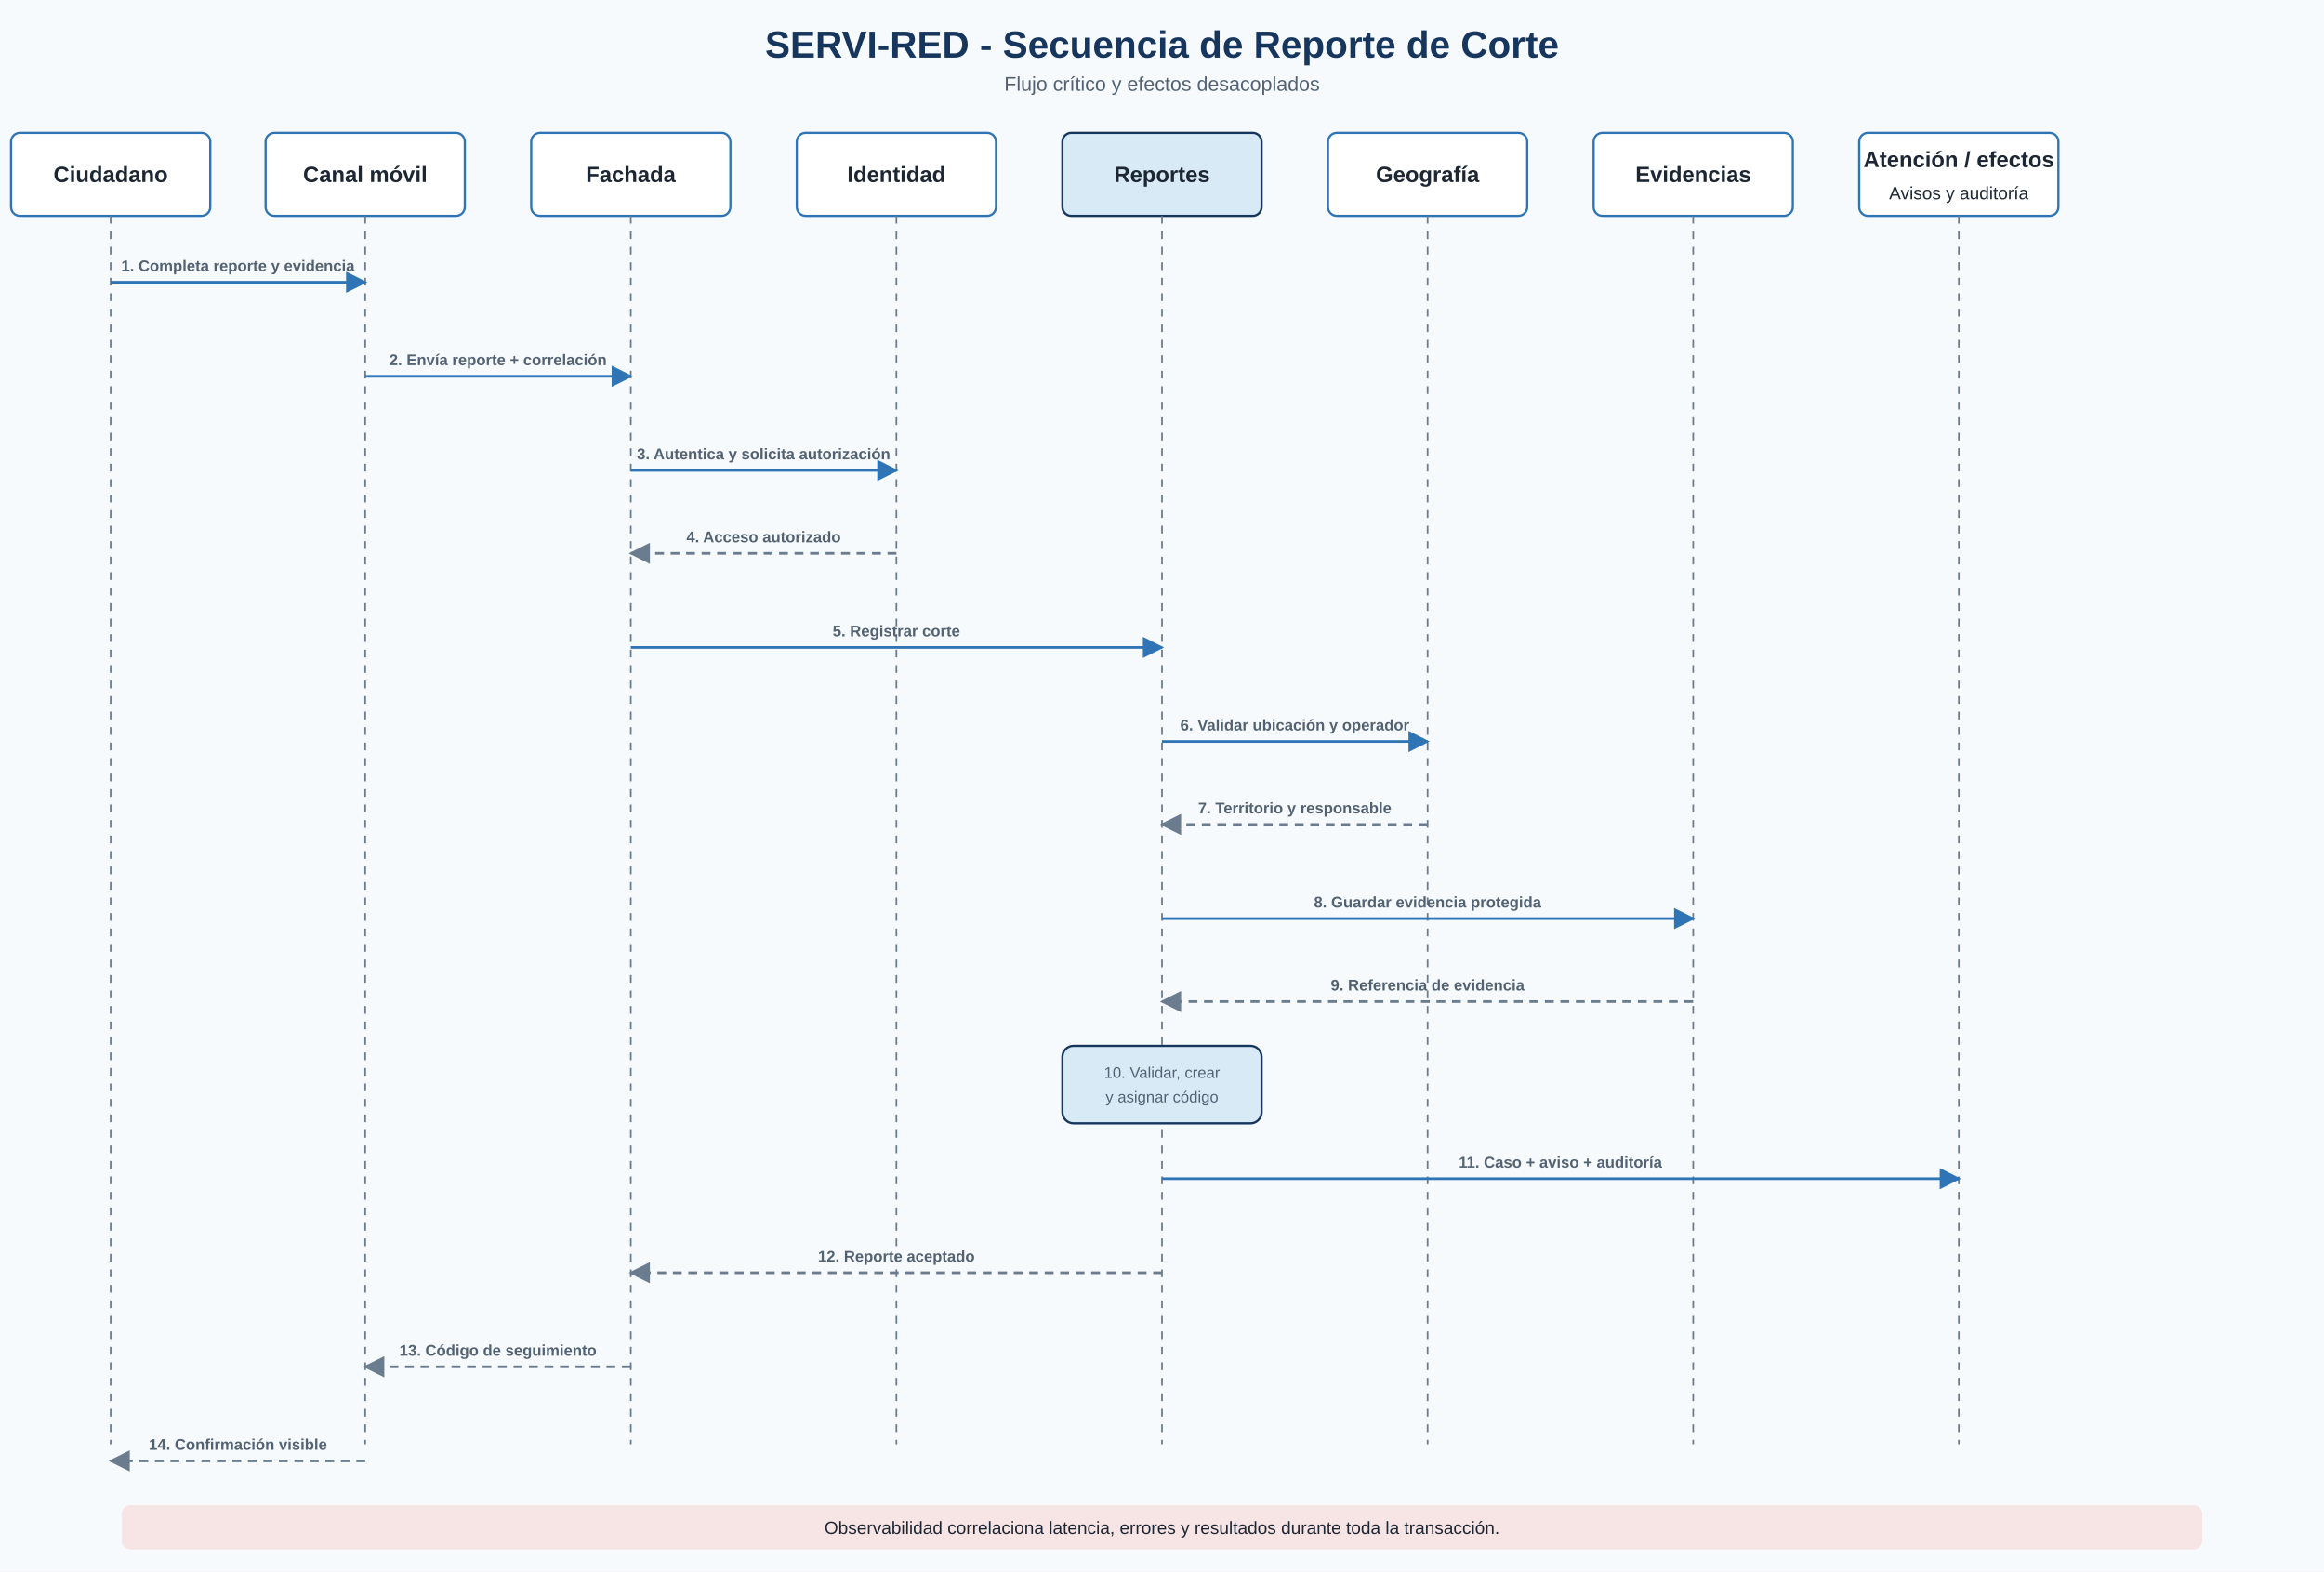
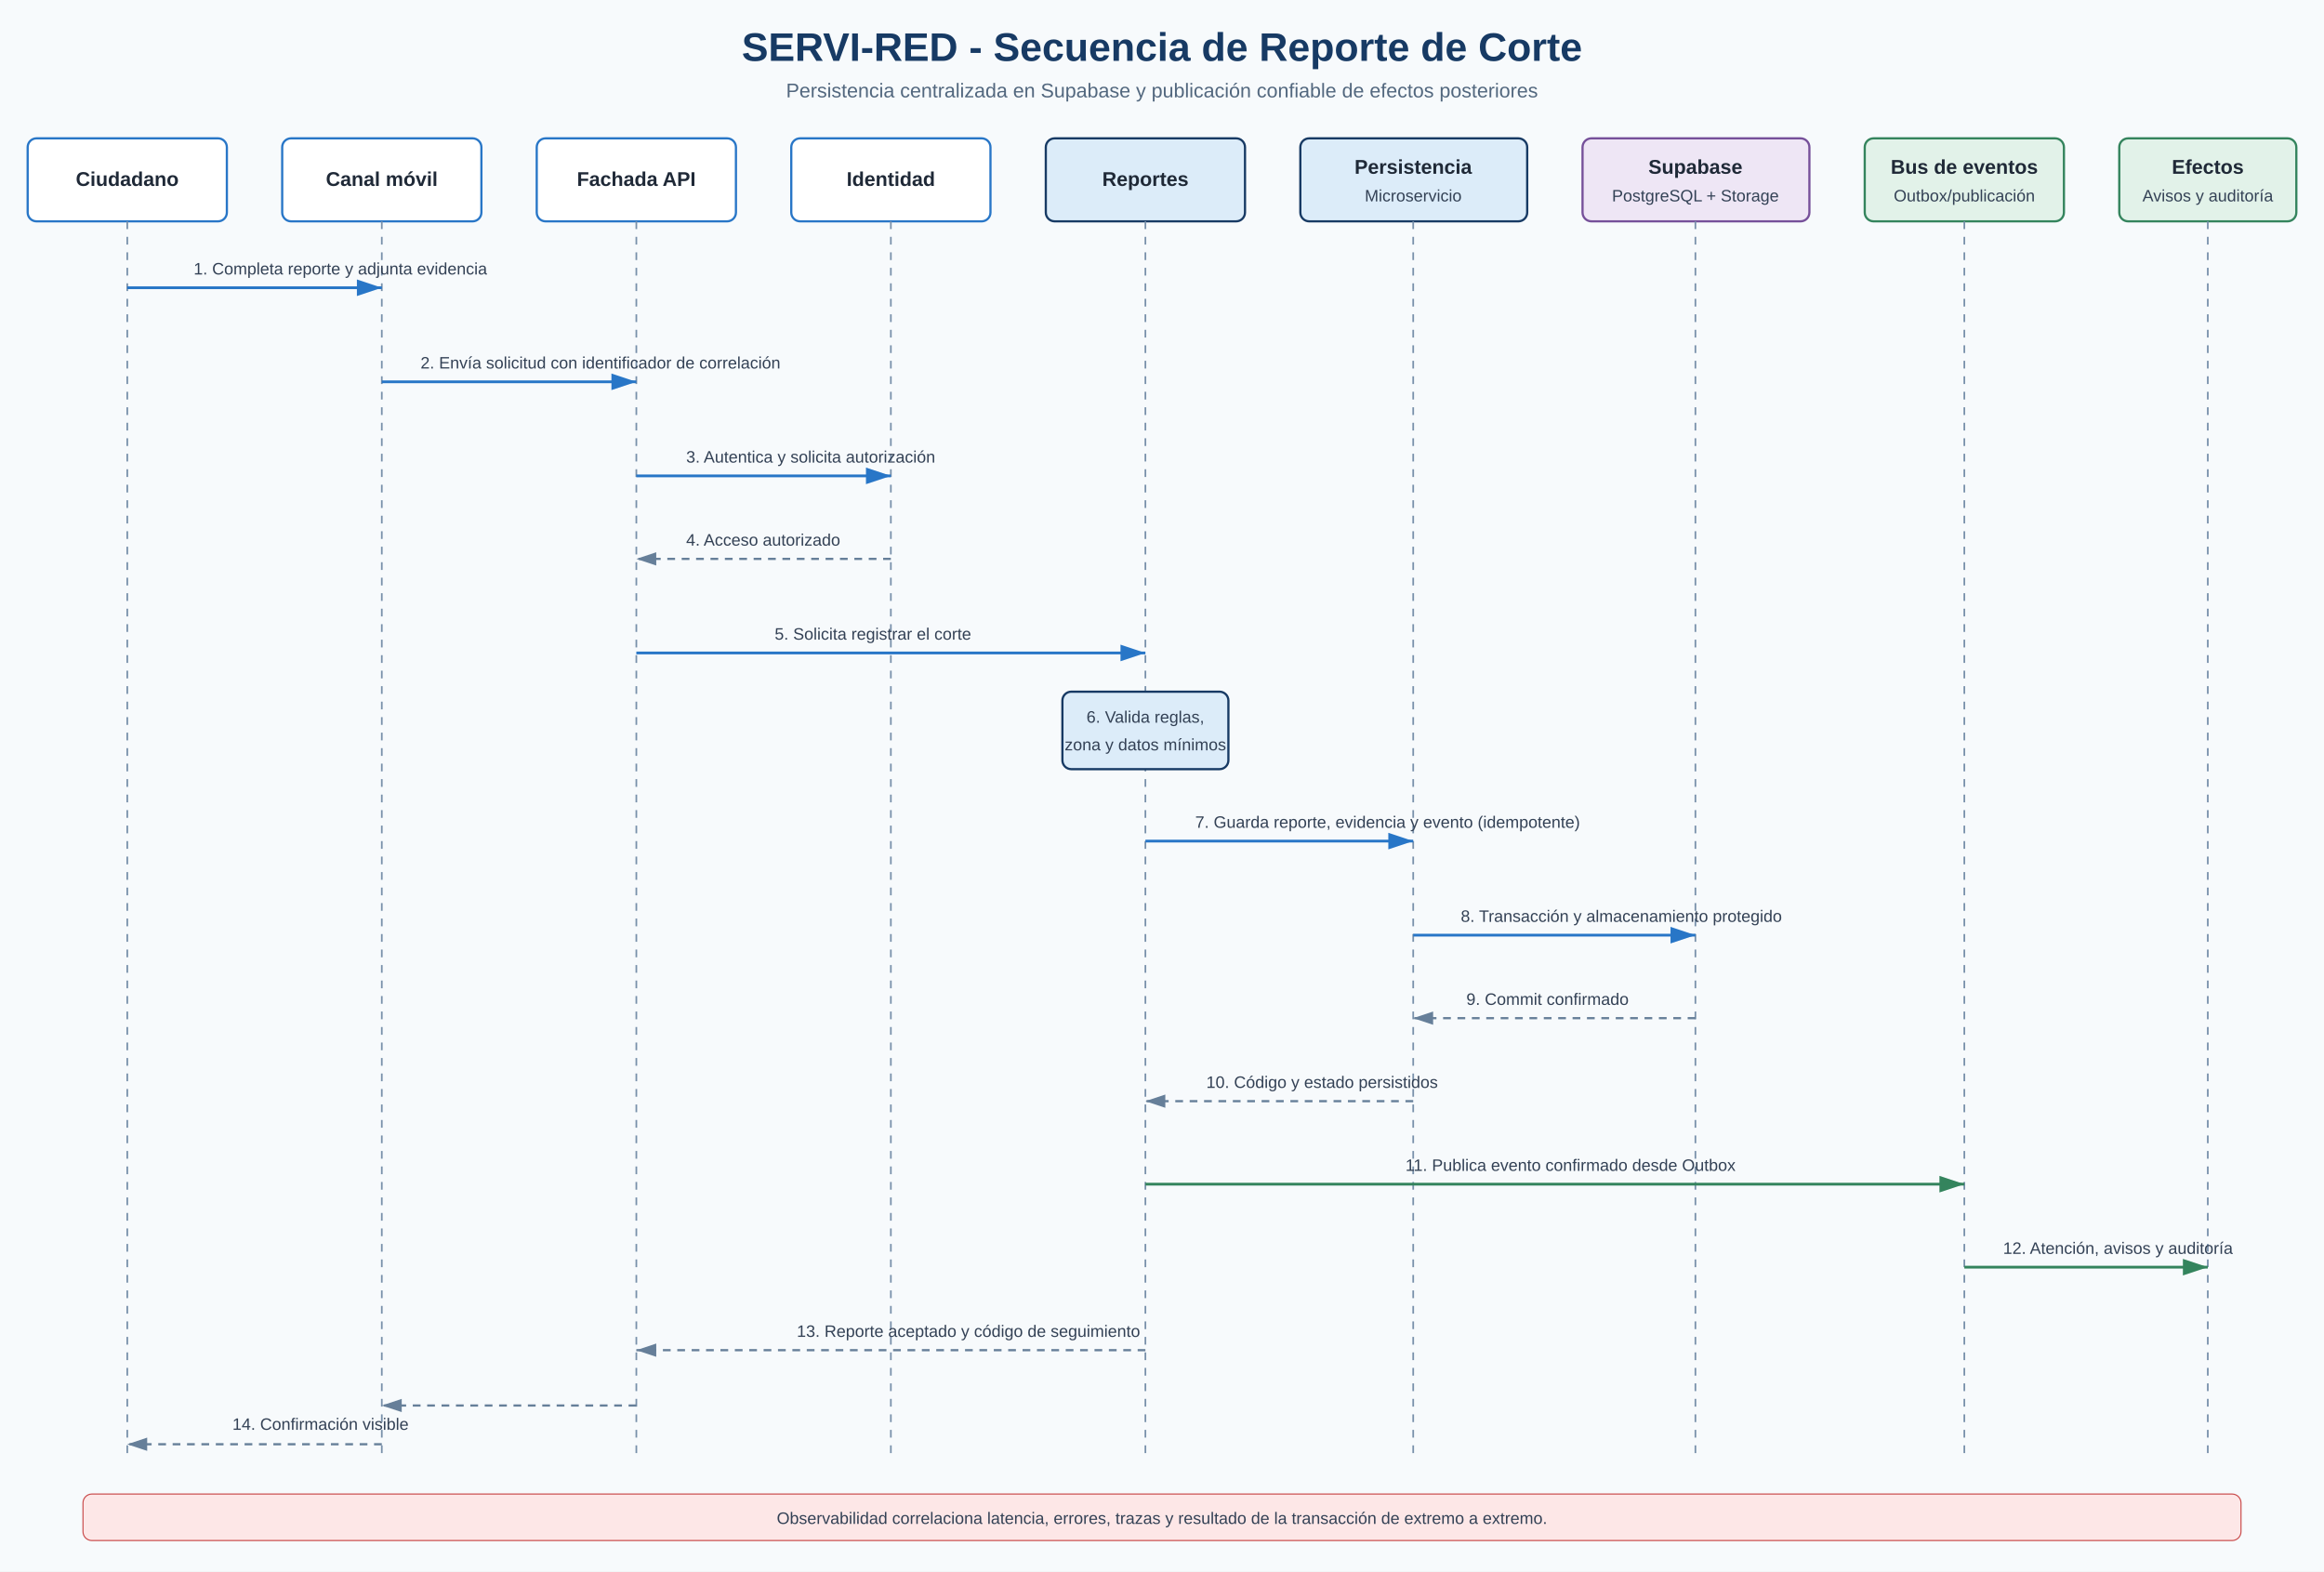
<svg xmlns="http://www.w3.org/2000/svg" width="2100" height="1420" viewBox="0 0 2100 1420">
  <defs>
-     <filter id="shadow" x="-20%" y="-20%" width="140%" height="140%">
-       <feDropShadow dx="0" dy="4" stdDeviation="5" flood-color="#17365D" flood-opacity="0.14" />
-     </filter>
-     <marker id="arrow" viewBox="0 0 10 10" refX="9" refY="5" markerWidth="8" markerHeight="8" orient="auto-start-reverse">
-       <path d="M 0 0 L 10 5 L 0 10 z" fill="#6B7C8F" />
+     <style>
+       .title{font:700 36px Arial;fill:#173a64}.sub{font:18px Arial;fill:#52677e}.head{fill:#fff;stroke:#2876c7;stroke-width:2}.core{fill:#dcecf9;stroke:#173a64;stroke-width:2}.ext{fill:#e2f2e9;stroke:#34845d;stroke-width:2}.data{fill:#eee6f5;stroke:#76509a;stroke-width:2}.txt{font:700 18px Arial;fill:#1f2937}.small{font:15px Arial;fill:#334155}.life{stroke:#7890aa;stroke-width:1.5;stroke-dasharray:7 7}.call{stroke:#2876c7;stroke-width:2.5;fill:none;marker-end:url(#arrow)}.ret{stroke:#667f99;stroke-width:2;stroke-dasharray:7 6;fill:none;marker-end:url(#arrow2)}.event{stroke:#34845d;stroke-width:2.5;fill:none;marker-end:url(#green)}
+     </style>
+     <marker id="arrow" markerWidth="10" markerHeight="10" refX="9" refY="3" orient="auto">
+       <path d="M0,0 L9,3 L0,6 Z" fill="#2876c7" />
    </marker>
-     <marker id="arrowBlue" viewBox="0 0 10 10" refX="9" refY="5" markerWidth="8" markerHeight="8" orient="auto-start-reverse">
-       <path d="M 0 0 L 10 5 L 0 10 z" fill="#2F75B5" />
+     <marker id="arrow2" markerWidth="10" markerHeight="10" refX="9" refY="3" orient="auto">
+       <path d="M0,0 L9,3 L0,6 Z" fill="#667f99" />
    </marker>
-     <style>
-       text{font-family:Arial,Helvetica,sans-serif;fill:#1D2733}
-       .title{font-size:34px;font-weight:700;fill:#17365D}
-       .subtitle{font-size:18px;fill:#536273}
-       .boxTitle{font-size:20px;font-weight:700}
-       .body{font-size:16px}
-       .small{font-size:14px;fill:#536273}
-       .edge{font-size:14px;font-weight:600;fill:#536273}
-       .zone{font-size:20px;font-weight:700;fill:#17365D}
-     </style>
+     <marker id="green" markerWidth="10" markerHeight="10" refX="9" refY="3" orient="auto">
+       <path d="M0,0 L9,3 L0,6 Z" fill="#34845d" />
+     </marker>
  </defs>
-   <rect width="2100" height="1420" fill="#F7FAFC" />
-   <text x="1050" y="52" text-anchor="middle" class="title">SERVI-RED - Secuencia de Reporte de Corte</text>
-   <text x="1050" y="82" text-anchor="middle" class="subtitle">Flujo crítico y efectos desacoplados</text>
+   <rect width="2100" height="1420" fill="#f7fafc" />
+   <text x="1050" y="55" text-anchor="middle" class="title">SERVI-RED - Secuencia de Reporte de Corte</text>
+   <text x="1050" y="88" text-anchor="middle" class="sub">Persistencia centralizada en Supabase y publicación confiable de efectos posteriores</text>
  <g>
-     <rect x="10" y="120" width="180" height="75" rx="8" fill="#FFFFFF" stroke="#2F75B5" stroke-width="2" />
-     <text x="100" y="164.5" text-anchor="middle" class="boxTitle" fill="#17365D">Ciudadano</text>
-   </g>
-   <line x1="100" y1="195" x2="100" y2="1305" stroke="#6B7C8F" stroke-width="1.5" stroke-dasharray="7 7" />
-   <g>
-     <rect x="240" y="120" width="180" height="75" rx="8" fill="#FFFFFF" stroke="#2F75B5" stroke-width="2" />
-     <text x="330" y="164.5" text-anchor="middle" class="boxTitle" fill="#17365D">Canal móvil</text>
-   </g>
-   <line x1="330" y1="195" x2="330" y2="1305" stroke="#6B7C8F" stroke-width="1.5" stroke-dasharray="7 7" />
-   <g>
-     <rect x="480" y="120" width="180" height="75" rx="8" fill="#FFFFFF" stroke="#2F75B5" stroke-width="2" />
-     <text x="570" y="164.5" text-anchor="middle" class="boxTitle" fill="#17365D">Fachada</text>
-   </g>
-   <line x1="570" y1="195" x2="570" y2="1305" stroke="#6B7C8F" stroke-width="1.5" stroke-dasharray="7 7" />
-   <g>
-     <rect x="720" y="120" width="180" height="75" rx="8" fill="#FFFFFF" stroke="#2F75B5" stroke-width="2" />
-     <text x="810" y="164.5" text-anchor="middle" class="boxTitle" fill="#17365D">Identidad</text>
-   </g>
-   <line x1="810" y1="195" x2="810" y2="1305" stroke="#6B7C8F" stroke-width="1.5" stroke-dasharray="7 7" />
-   <g>
-     <rect x="960" y="120" width="180" height="75" rx="8" fill="#D9EAF7" stroke="#17365D" stroke-width="2" />
-     <text x="1050" y="164.5" text-anchor="middle" class="boxTitle" fill="#17365D">Reportes</text>
-   </g>
-   <line x1="1050" y1="195" x2="1050" y2="1305" stroke="#6B7C8F" stroke-width="1.5" stroke-dasharray="7 7" />
-   <g>
-     <rect x="1200" y="120" width="180" height="75" rx="8" fill="#FFFFFF" stroke="#2F75B5" stroke-width="2" />
-     <text x="1290" y="164.5" text-anchor="middle" class="boxTitle" fill="#17365D">Geografía</text>
-   </g>
-   <line x1="1290" y1="195" x2="1290" y2="1305" stroke="#6B7C8F" stroke-width="1.5" stroke-dasharray="7 7" />
-   <g>
-     <rect x="1440" y="120" width="180" height="75" rx="8" fill="#FFFFFF" stroke="#2F75B5" stroke-width="2" />
-     <text x="1530" y="164.5" text-anchor="middle" class="boxTitle" fill="#17365D">Evidencias</text>
-   </g>
-   <line x1="1530" y1="195" x2="1530" y2="1305" stroke="#6B7C8F" stroke-width="1.5" stroke-dasharray="7 7" />
-   <g>
-     <rect x="1680" y="120" width="180" height="75" rx="8" fill="#FFFFFF" stroke="#2F75B5" stroke-width="2" />
-     <text x="1770" y="151" text-anchor="middle" class="boxTitle" fill="#17365D">Atención / efectos</text>
-     <text x="1770" y="180" text-anchor="middle" class="body">
-       <tspan x="1770" dy="0">Avisos y auditoría</tspan>
-     </text>
-   </g>
-   <line x1="1770" y1="195" x2="1770" y2="1305" stroke="#6B7C8F" stroke-width="1.5" stroke-dasharray="7 7" />
-   <g>
-     <line x1="100" y1="255" x2="330" y2="255" stroke="#2F75B5" stroke-width="2.4" marker-end="url(#arrowBlue)" />
-     <text x="215" y="245" text-anchor="middle" class="edge">1. Completa reporte y evidencia</text>
+     <rect x="25" y="125" width="180" height="75" rx="8" class="head" />
+     <text x="115" y="168" text-anchor="middle" class="txt">Ciudadano</text>
+     <rect x="255" y="125" width="180" height="75" rx="8" class="head" />
+     <text x="345" y="168" text-anchor="middle" class="txt">Canal móvil</text>
+     <rect x="485" y="125" width="180" height="75" rx="8" class="head" />
+     <text x="575" y="168" text-anchor="middle" class="txt">Fachada API</text>
+     <rect x="715" y="125" width="180" height="75" rx="8" class="head" />
+     <text x="805" y="168" text-anchor="middle" class="txt">Identidad</text>
+     <rect x="945" y="125" width="180" height="75" rx="8" class="core" />
+     <text x="1035" y="168" text-anchor="middle" class="txt">Reportes</text>
+     <rect x="1175" y="125" width="205" height="75" rx="8" class="core" />
+     <text x="1277" y="157" text-anchor="middle" class="txt">Persistencia</text>
+     <text x="1277" y="182" text-anchor="middle" class="small">Microservicio</text>
+     <rect x="1430" y="125" width="205" height="75" rx="8" class="data" />
+     <text x="1532" y="157" text-anchor="middle" class="txt">Supabase</text>
+     <text x="1532" y="182" text-anchor="middle" class="small">PostgreSQL + Storage</text>
+     <rect x="1685" y="125" width="180" height="75" rx="8" class="ext" />
+     <text x="1775" y="157" text-anchor="middle" class="txt">Bus de eventos</text>
+     <text x="1775" y="182" text-anchor="middle" class="small">Outbox/publicación</text>
+     <rect x="1915" y="125" width="160" height="75" rx="8" class="ext" />
+     <text x="1995" y="157" text-anchor="middle" class="txt">Efectos</text>
+     <text x="1995" y="182" text-anchor="middle" class="small">Avisos y auditoría</text>
  </g>
  <g>
-     <line x1="330" y1="340" x2="570" y2="340" stroke="#2F75B5" stroke-width="2.4" marker-end="url(#arrowBlue)" />
-     <text x="450" y="330" text-anchor="middle" class="edge">2. Envía reporte + correlación</text>
+     <line x1="115" y1="200" x2="115" y2="1320" class="life" />
+     <line x1="345" y1="200" x2="345" y2="1320" class="life" />
+     <line x1="575" y1="200" x2="575" y2="1320" class="life" />
+     <line x1="805" y1="200" x2="805" y2="1320" class="life" />
+     <line x1="1035" y1="200" x2="1035" y2="1320" class="life" />
+     <line x1="1277" y1="200" x2="1277" y2="1320" class="life" />
+     <line x1="1532" y1="200" x2="1532" y2="1320" class="life" />
+     <line x1="1775" y1="200" x2="1775" y2="1320" class="life" />
+     <line x1="1995" y1="200" x2="1995" y2="1320" class="life" />
  </g>
-   <g>
-     <line x1="570" y1="425" x2="810" y2="425" stroke="#2F75B5" stroke-width="2.4" marker-end="url(#arrowBlue)" />
-     <text x="690" y="415" text-anchor="middle" class="edge">3. Autentica y solicita autorización</text>
+   <g class="small">
+     <text x="175" y="248">1. Completa reporte y adjunta evidencia</text>
+     <path d="M115 260 H345" class="call" />
+     <text x="380" y="333">2. Envía solicitud con identificador de correlación</text>
+     <path d="M345 345 H575" class="call" />
+     <text x="620" y="418">3. Autentica y solicita autorización</text>
+     <path d="M575 430 H805" class="call" />
+     <text x="620" y="493">4. Acceso autorizado</text>
+     <path d="M805 505 H575" class="ret" />
+     <text x="700" y="578">5. Solicita registrar el corte</text>
+     <path d="M575 590 H1035" class="call" />
+     <rect x="960" y="625" width="150" height="70" rx="8" class="core" />
+     <text x="1035" y="653" text-anchor="middle">6. Valida reglas,</text>
+     <text x="1035" y="678" text-anchor="middle">zona y datos mínimos</text>
+     <text x="1080" y="748">7. Guarda reporte, evidencia y evento (idempotente)</text>
+     <path d="M1035 760 H1277" class="call" />
+     <text x="1320" y="833">8. Transacción y almacenamiento protegido</text>
+     <path d="M1277 845 H1532" class="call" />
+     <text x="1325" y="908">9. Commit confirmado</text>
+     <path d="M1532 920 H1277" class="ret" />
+     <text x="1090" y="983">10. Código y estado persistidos</text>
+     <path d="M1277 995 H1035" class="ret" />
+     <text x="1270" y="1058">11. Publica evento confirmado desde Outbox</text>
+     <path d="M1035 1070 H1775" class="event" />
+     <text x="1810" y="1133">12. Atención, avisos y auditoría</text>
+     <path d="M1775 1145 H1995" class="event" />
+     <text x="720" y="1208">13. Reporte aceptado y código de seguimiento</text>
+     <path d="M1035 1220 H575" class="ret" />
+     <path d="M575 1270 H345" class="ret" />
+     <path d="M345 1305 H115" class="ret" />
+     <text x="210" y="1292">14. Confirmación visible</text>
  </g>
-   <g>
-     <line x1="810" y1="500" x2="570" y2="500" stroke="#6B7C8F" stroke-width="2.4" stroke-dasharray="8 6" marker-end="url(#arrow)" />
-     <text x="690" y="490" text-anchor="middle" class="edge">4. Acceso autorizado</text>
-   </g>
-   <g>
-     <line x1="570" y1="585" x2="1050" y2="585" stroke="#2F75B5" stroke-width="2.4" marker-end="url(#arrowBlue)" />
-     <text x="810" y="575" text-anchor="middle" class="edge">5. Registrar corte</text>
-   </g>
-   <g>
-     <line x1="1050" y1="670" x2="1290" y2="670" stroke="#2F75B5" stroke-width="2.4" marker-end="url(#arrowBlue)" />
-     <text x="1170" y="660" text-anchor="middle" class="edge">6. Validar ubicación y operador</text>
-   </g>
-   <g>
-     <line x1="1290" y1="745" x2="1050" y2="745" stroke="#6B7C8F" stroke-width="2.4" stroke-dasharray="8 6" marker-end="url(#arrow)" />
-     <text x="1170" y="735" text-anchor="middle" class="edge">7. Territorio y responsable</text>
-   </g>
-   <g>
-     <line x1="1050" y1="830" x2="1530" y2="830" stroke="#2F75B5" stroke-width="2.4" marker-end="url(#arrowBlue)" />
-     <text x="1290" y="820" text-anchor="middle" class="edge">8. Guardar evidencia protegida</text>
-   </g>
-   <g>
-     <line x1="1530" y1="905" x2="1050" y2="905" stroke="#6B7C8F" stroke-width="2.4" stroke-dasharray="8 6" marker-end="url(#arrow)" />
-     <text x="1290" y="895" text-anchor="middle" class="edge">9. Referencia de evidencia</text>
-   </g>
-   <rect x="960" y="945" width="180" height="70" rx="10" fill="#D9EAF7" stroke="#17365D" stroke-width="2" />
-   <text x="1050" y="974" text-anchor="middle" class="small">10. Validar, crear</text>
-   <text x="1050" y="996" text-anchor="middle" class="small">y asignar código</text>
-   <g>
-     <line x1="1050" y1="1065" x2="1770" y2="1065" stroke="#2F75B5" stroke-width="2.4" marker-end="url(#arrowBlue)" />
-     <text x="1410" y="1055" text-anchor="middle" class="edge">11. Caso + aviso + auditoría</text>
-   </g>
-   <g>
-     <line x1="1050" y1="1150" x2="570" y2="1150" stroke="#6B7C8F" stroke-width="2.4" stroke-dasharray="8 6" marker-end="url(#arrow)" />
-     <text x="810" y="1140" text-anchor="middle" class="edge">12. Reporte aceptado</text>
-   </g>
-   <g>
-     <line x1="570" y1="1235" x2="330" y2="1235" stroke="#6B7C8F" stroke-width="2.4" stroke-dasharray="8 6" marker-end="url(#arrow)" />
-     <text x="450" y="1225" text-anchor="middle" class="edge">13. Código de seguimiento</text>
-   </g>
-   <g>
-     <line x1="330" y1="1320" x2="100" y2="1320" stroke="#6B7C8F" stroke-width="2.4" stroke-dasharray="8 6" marker-end="url(#arrow)" />
-     <text x="215" y="1310" text-anchor="middle" class="edge">14. Confirmación visible</text>
-   </g>
-   <rect x="110" y="1360" width="1880" height="40" rx="8" fill="#F7E4E4" />
-   <text x="1050" y="1386" text-anchor="middle" class="body">Observabilidad correlaciona latencia, errores y resultados durante toda la transacción.</text>
+   <rect x="75" y="1350" width="1950" height="42" rx="8" fill="#fde7e7" stroke="#c94b4b" />
+   <text x="1050" y="1377" text-anchor="middle" class="small">Observabilidad correlaciona latencia, errores, trazas y resultado de la transacción de extremo a extremo.</text>
</svg>
